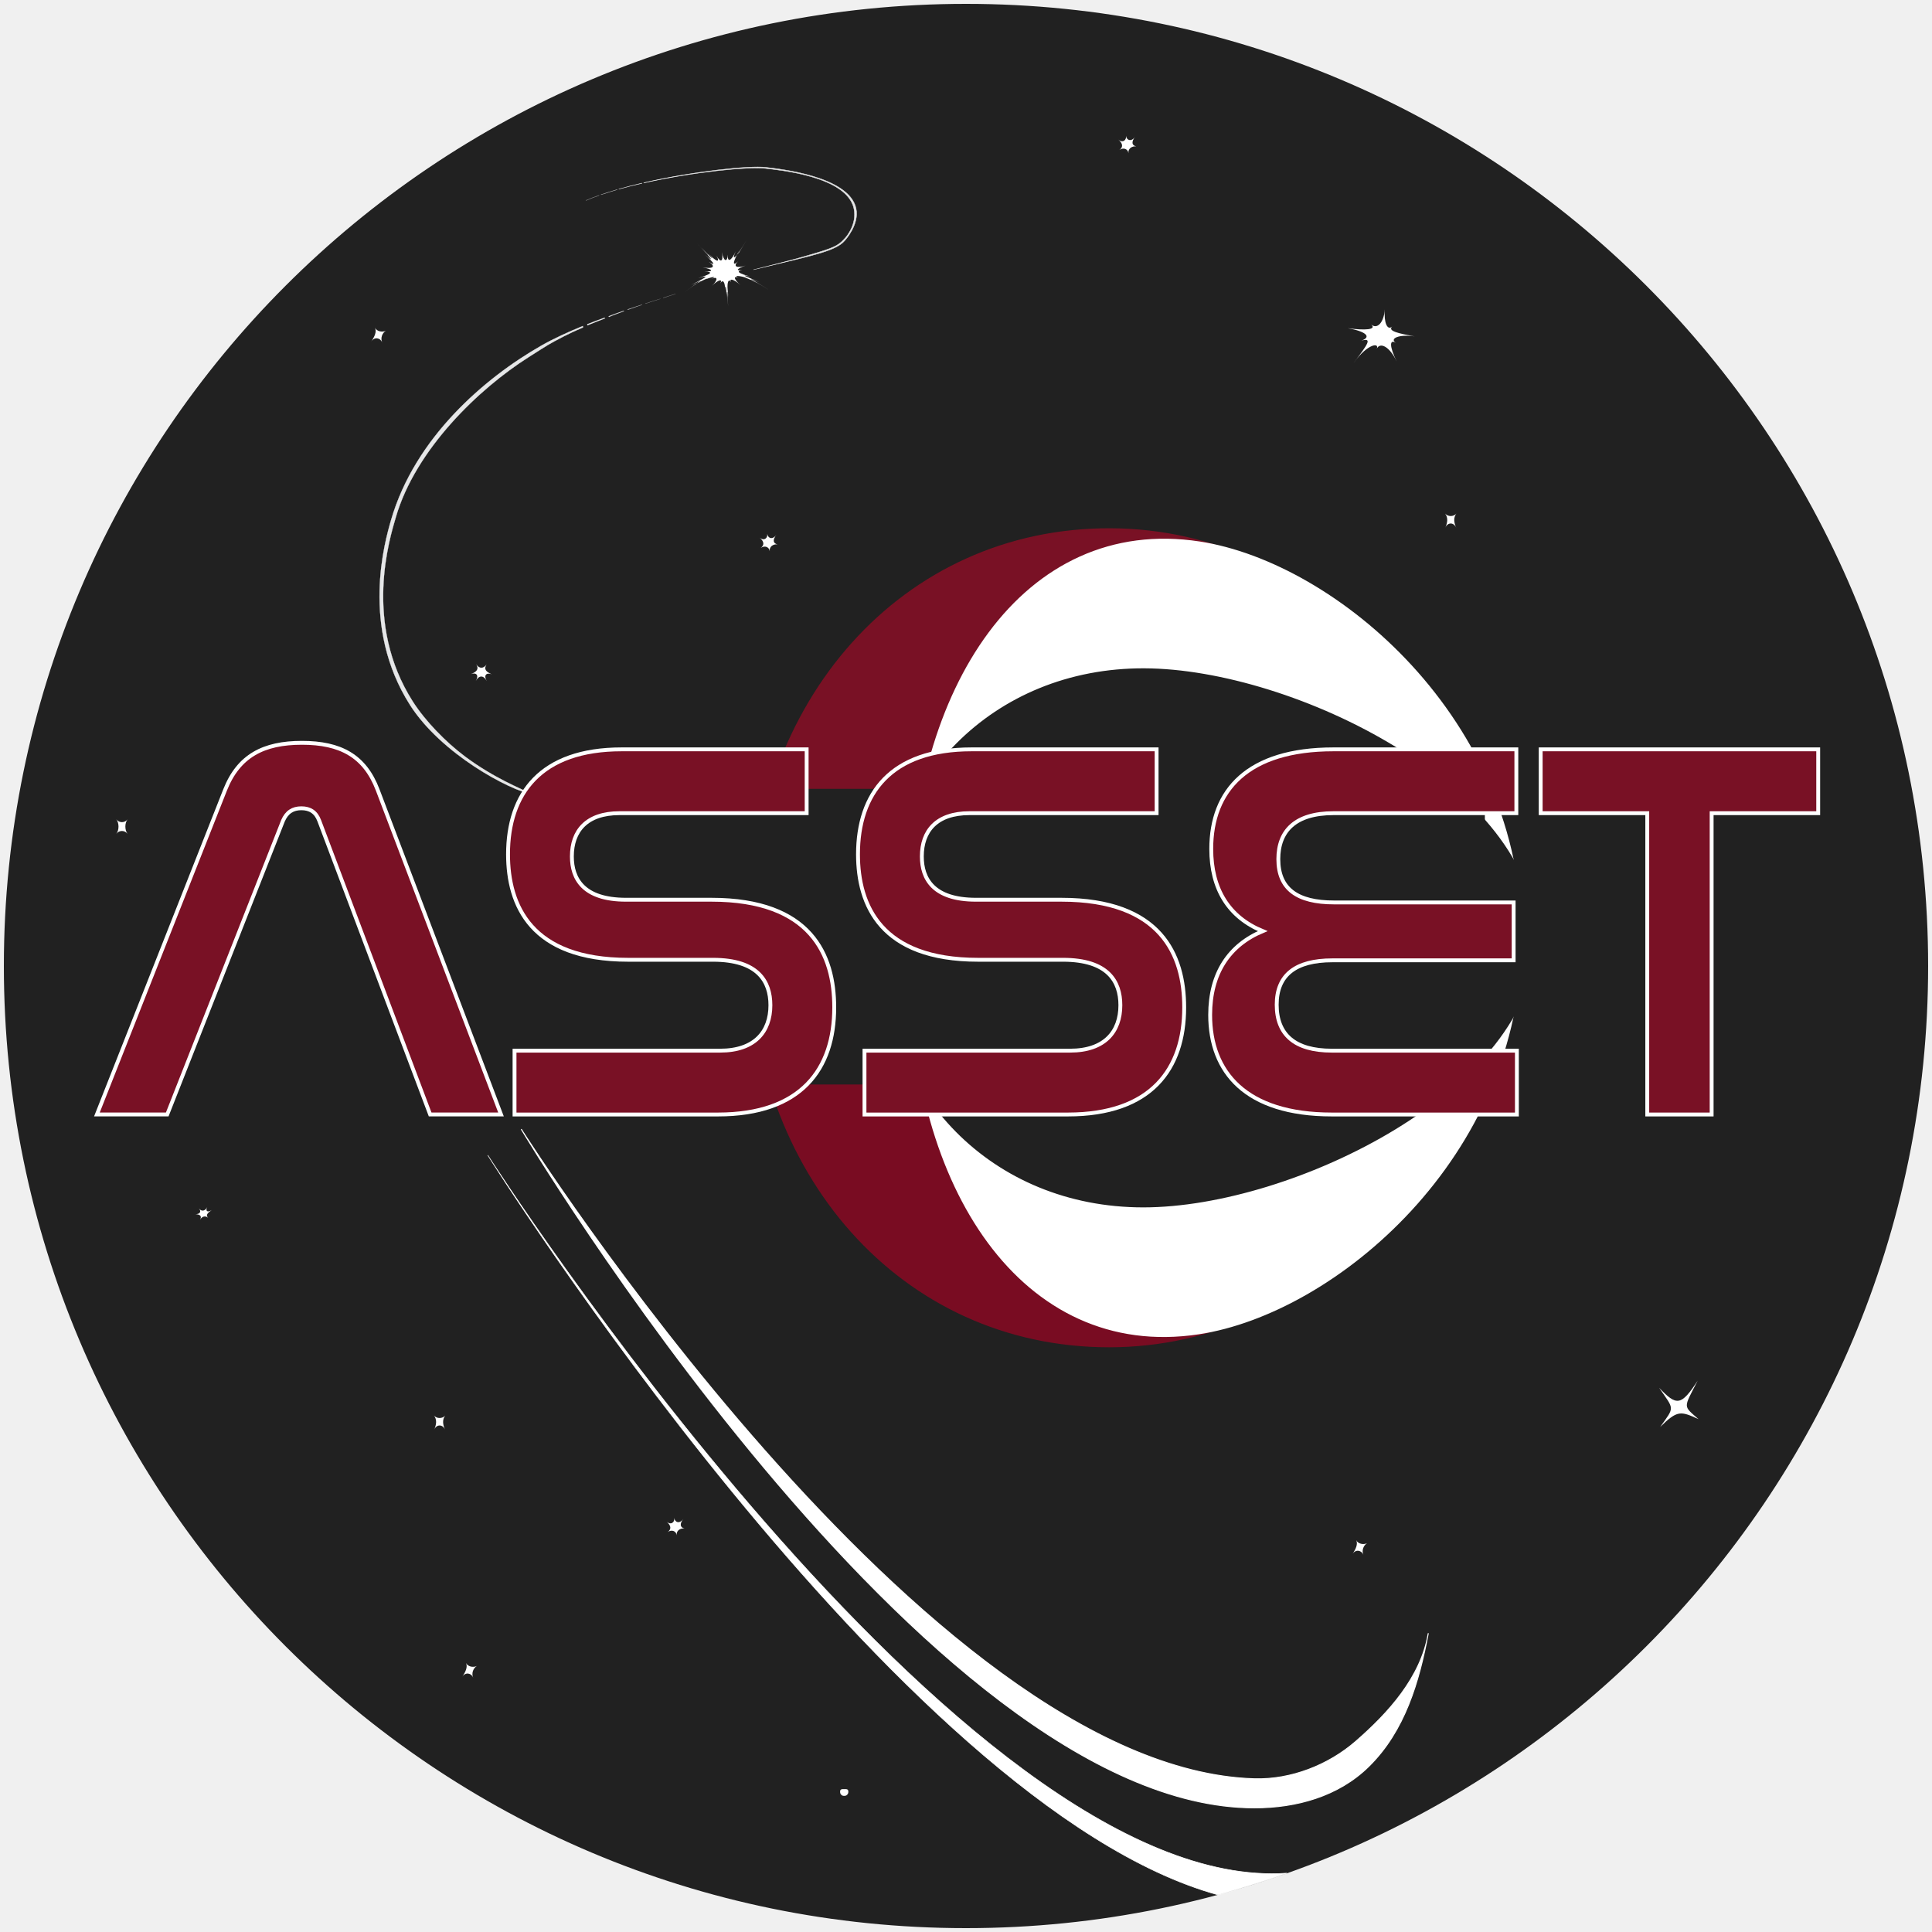
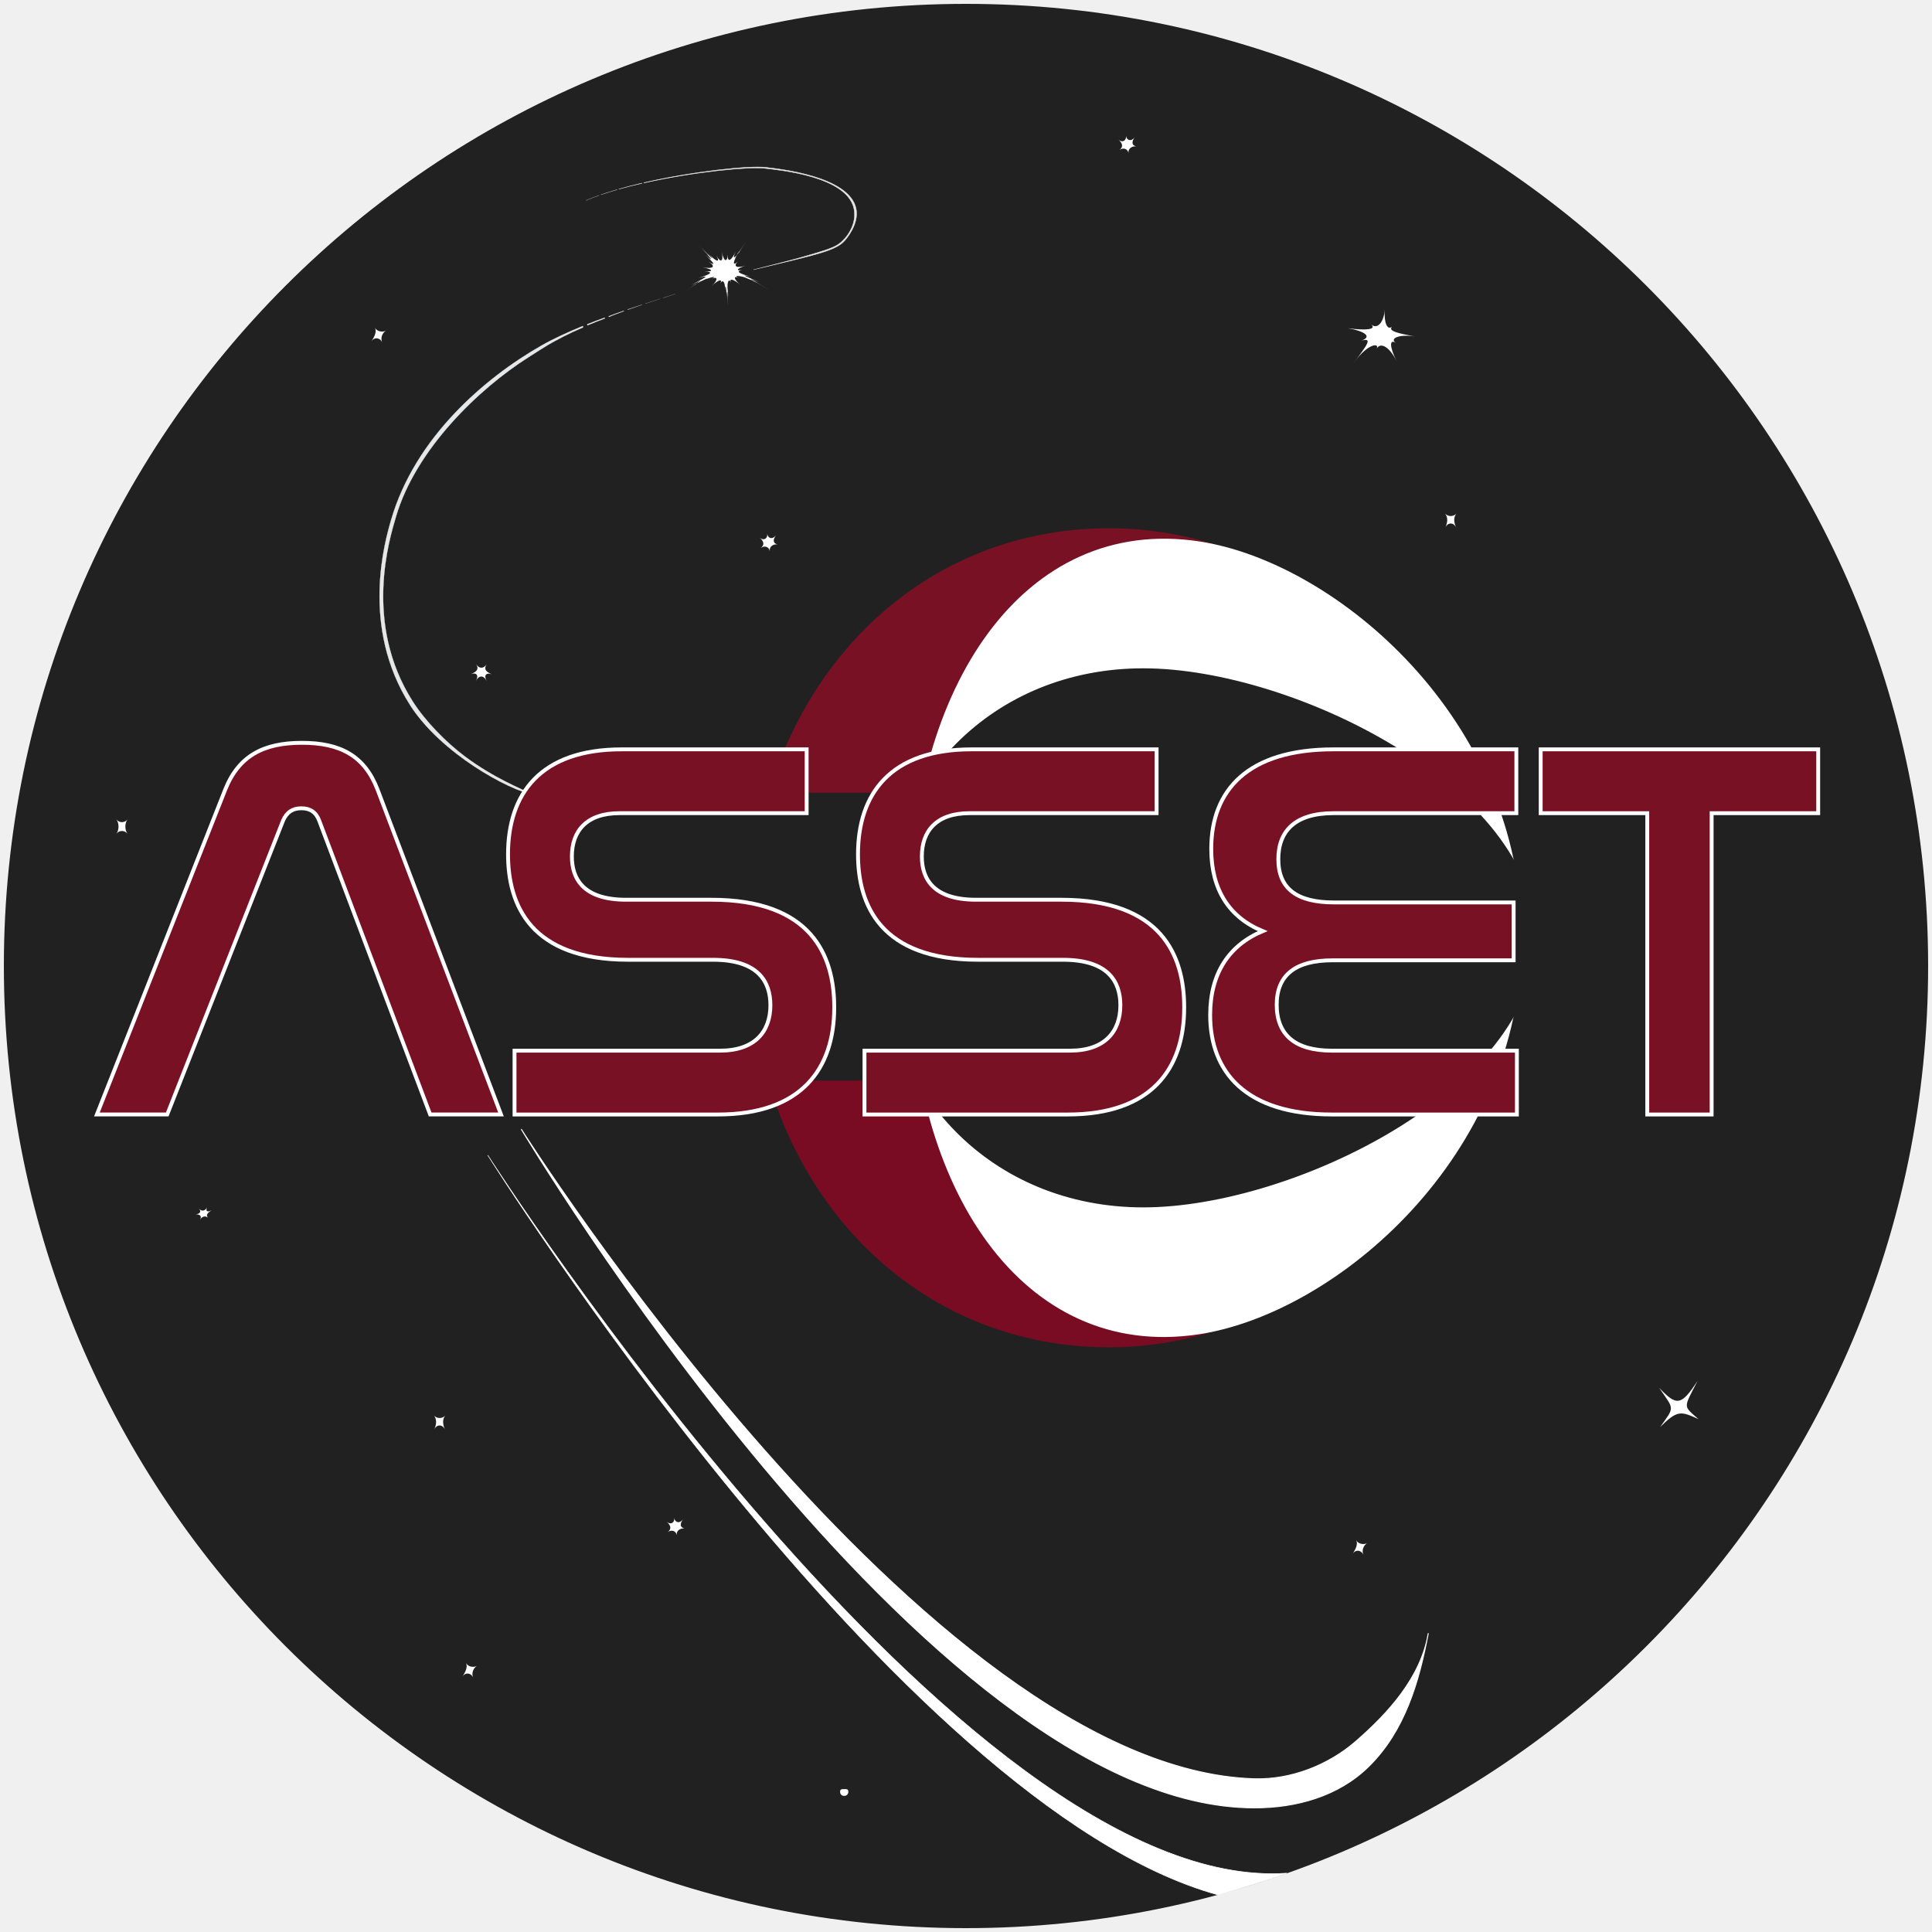
<svg xmlns="http://www.w3.org/2000/svg" xmlns:xlink="http://www.w3.org/1999/xlink" viewBox="0 0 500 500">
  <defs>
    <style>
      .cls-1 {
        stroke-width: .15px;
      }

      .cls-1, .cls-2, .cls-3, .cls-4 {
        fill: #fff;
      }

-       .cls-1, .cls-3, .cls-5, .cls-6, .cls-7, .cls-8, .cls-9, .cls-10, .cls-11, .cls-12 {
+       .cls-1, .cls-3, .cls-5, .cls-6, .cls-7, .cls-8, .cls-9, .cls-10, .cls-11, .cls-12, .cls-13 {
        stroke-miterlimit: 10;
      }

-       .cls-1, .cls-3, .cls-4, .cls-6, .cls-9, .cls-11 {
+       .cls-1, .cls-3, .cls-4, .cls-8, .cls-10, .cls-12 {
        stroke: #fff;
      }

      .cls-3 {
        stroke-width: .25px;
      }

-       .cls-13 {
+       .cls-14 {
        stroke: #791124;
      }

-       .cls-13, .cls-4, .cls-14 {
+       .cls-14, .cls-4, .cls-15 {
        stroke-linecap: round;
        stroke-linejoin: round;
        stroke-width: .97px;
      }

-       .cls-13, .cls-9 {
+       .cls-14, .cls-10 {
        fill: #791125;
      }

-       .cls-15, .cls-5 {
+       .cls-16, .cls-5 {
        opacity: .8;
      }

-       .cls-15, .cls-5, .cls-16, .cls-6, .cls-7, .cls-17, .cls-18, .cls-10, .cls-19, .cls-12 {
+       .cls-16, .cls-5, .cls-17, .cls-7, .cls-8, .cls-18, .cls-19, .cls-11, .cls-20, .cls-13 {
        fill: #e6e7e8;
      }

-       .cls-5, .cls-7, .cls-10, .cls-12 {
+       .cls-5, .cls-7, .cls-11, .cls-13 {
        stroke: #e6e7e8;
        stroke-width: .1px;
      }

-       .cls-14 {
+       .cls-17 {
+         opacity: .7;
+       }
+ 
+       .cls-6, .cls-9 {
+         fill: #212121;
+         stroke: #212121;
+       }
+ 
+       .cls-15 {
        fill: #790c22;
        stroke: #790c22;
      }

-       .cls-16 {
-         opacity: .7;
-       }
- 
-       .cls-6 {
-         stroke-width: .05px;
-       }
- 
-       .cls-7, .cls-17 {
+       .cls-7, .cls-18 {
        opacity: .6;
      }

      .cls-8 {
-         fill: #212121;
-         stroke: #212121;
+         stroke-width: .05px;
+       }
+ 
+       .cls-9 {
        stroke-width: 3px;
      }

-       .cls-19, .cls-12 {
+       .cls-20, .cls-13 {
        opacity: .9;
      }

-       .cls-11 {
+       .cls-12 {
        fill: none;
        stroke-width: .03px;
      }
    </style>
    <symbol id="Square_Star" data-name="Square Star" viewBox="0 0 3.99 3.99">
      <path class="cls-2" d="m3.99,3.99c-1.04-1.04-2.96-1.04-3.99,0C1.04,2.96,1.04,1.04,0,0c1.04,1.04,2.96,1.04,3.99,0-1.04,1.04-1.04,2.96,0,3.99Z" />
    </symbol>
    <symbol id="Swoop" viewBox="0 0 234.99 175.86">
      <path class="cls-3" d="m234.86,130.55c-1.91,11.42-10.35,20.66-18.78,27.99-7.07,6.15-16.79,9.95-26.21,9.67C104.88,165.68.11.07.11.07.11.07,104.84,175.73,189.87,175.73c10.81,0,21.73-2.98,29.59-10.72,9.36-9.21,13.04-21.95,15.4-34.47Z" />
    </symbol>
  </defs>
  <g id="Layer_1" data-name="Layer 1">
-     <circle class="cls-8" cx="250" cy="250" r="247.5" />
+     <circle class="cls-9" cx="250" cy="250" r="247.5" />
  </g>
  <g id="Stars">
    <path class="cls-2" d="m350.37,93.84c3.72-4.85,4.82-6.48,1.95-5.68,2.85-1.02.97-2.45-3.54-3.22,4.5.6,7.63.41,6.06-.99,1.54,1.39,3.3-.42,3.55-3.89-.28,3.47.66,5.58,1.92,4.44-1.3,1.18,1.75,1.81,5.79,2.56-4.04-.62-6.62.57-4.82,1.69-1.76-1.12-1.69.99.2,4.82-1.89-3.98-4.38-5.14-5.22-3.23.89-1.71-2.2-1.55-5.88,3.5Z" />
    <path class="cls-2" d="m125.96,176.24c-.81-1.53-2-1.54-2.83,0,.85-1.44.23-2.27-1.24-1.8,1.48-.58,2.13-1.27,1.36-2.54.74,1.2,1.91,1.21,2.68.02-.79,1.26-.16,1.95,1.32,2.57-1.47-.51-2.11.33-1.28,1.76Z" />
    <path class="cls-2" d="m98.91,88.62c-.48-1.19-1.98-1.56-2.85-.2.9-1.33,1.47-2.58.99-3.6.44.93,1.86,1.26,2.8.77-.95.62-1.43,1.91-.94,3.04Z" />
    <use width="3.99" height="3.99" transform="translate(30.1 212.04) scale(.73 .94)" xlink:href="#Square_Star" />
    <path class="cls-2" d="m198.78,74.9c-4.59-2.94-6.19-3.12-2.45-1.51-3.67-1.82-5.18-2.09-2.53-1.29-2.62-.93-4.13-.8-2.65-.19-1.46-.62-1.22.34.46,1.87-1.67-1.57-3.01-1.82-2.43-.75-.58-1.09-1.05.01-.86,1.96-.19-1.95-.09-.8.2,2.11-.29-2.9-.33-1.73-.08,2.13-.26-3.86-.46-4.98-.38-2.04-.08-2.94-.32-4.06-.44-2.04.12-2.02-.53-3.04-1.2-1.82.67-1.2-.52-.99-2.15.64,1.63-1.6,1.5-2.56-.23-1.79,1.74-.74.3-.71-2.5.56,2.84-1.13,1.43-.91-2.33,1.23,3.84-1.92,2.37-1.66-2.21,1.73,4.59-3.38,5.86-3.79,1.89-1.95,3.9-2.05,5.02-2.61,1.83-1.81,3.16-.93,4.11-1.6,1.65-1.68,2.46.04,2.14-.54-.55-1.09,2.69.52,3.58-.15,1.57-1.45,2,1.27,1.47.36-.92-1.77,2.4,2.08,1.84,1.22-.97-1.81,2.82,2.95,1.98,2.31-1.5-1.59,3.48,3.91,4.36,4.5,1.58,1.52,2.78,3.06,3.72,3.69,1.66,1.37,2.05,2.35,3.28,2.72,2.17.71,1.1,2.02,1.89,1.51,1.41-.92.47,2.44,1.35,2.81,1.58.68-.23,2.13.9,1.65,2-.89-1.11,2.52-.12,1.91,1.74-1.22-1.87,3.09-1.24,2.27,1.11-1.72-2.35,3.99-3.13,4.81-1.37,1.73-1.75,3.12-2.3,4.09-.95,1.87-1.34,2.24-1.32,3.29.06,1.97-1.38,1.33-.27,1.84,1.97,1.08-2.24.78-2.73,1.41-.85,1.15-1.88.3-.71.99,2.06,1.67-2.8-.56-1.37-.17,2.38,1.48-3.83-1.44-2.36-1.07,2.24,1.87Z" />
    <path class="cls-2" d="m175.14,397.34c-.15-1.14-1.32-1.56-2.33-.85,1.04-.81.83-1.71-.31-2.7,1.12.99,2.17.19,1.99-.96.17,1.18,1.38,1.64,2.37.24-1.02,1.32-.88,2.24.29,2.49-1.16-.11-2.18.62-2.01,1.78Z" />
    <g>
      <path class="cls-2" d="m219.54,463.7c0,.62-.47,1.08-1.06,1.06-.58.03-1.06-.43-1.06-1.06,0-.63.42-.69,1.06-.68.64-.02,1.06.04,1.06.68Z" />
-       <path class="cls-11" d="m219.54,463.7c0,.62-.47,1.08-1.06,1.06-.58.03-1.06-.43-1.06-1.06,0-.63.42-.69,1.06-.68.64-.02,1.06.04,1.06.68Z" />
+       <path class="cls-12" d="m219.54,463.7c0,.62-.47,1.08-1.06,1.06-.58.03-1.06-.43-1.06-1.06,0-.63.42-.69,1.06-.68.64-.02,1.06.04,1.06.68Z" />
    </g>
    <path class="cls-2" d="m429.39,359.17c4.49,4.68,5.63,4.81,9.97-1.86-3.73,7.28-3.84,6.38.22,9.97-4.67-2.13-5.46-2.36-9.94,2.03,3.85-5.39,3.67-4.38-.25-10.14Z" />
    <path class="cls-2" d="m51.77,315.67c.54-.96,0-1.4-1.19-1.43,1.18-.04,1.6-.64.88-1.53.7.94,1.64.75,2.2-.38-.58,1.04-.02,1.6,1.14.82-1.16.83-1.61,1.33-.91,2.05-.68-.64-1.6-.46-2.11.47Z" />
    <path class="cls-2" d="m115.22,370.09c-.63-1.57-2.28-1.57-2.9,0,.69-1.48.76-2.74,0-3.74.73.84,2.17.84,2.9,0-.76,1-.69,2.26,0,3.74Z" />
    <path class="cls-2" d="m122.46,434.18c-.48-1.19-1.98-1.56-2.85-.2.9-1.33,1.47-2.58.99-3.6.45.93,1.86,1.26,2.8.77-.95.62-1.44,1.91-.94,3.04Z" />
    <path class="cls-2" d="m199.21,142.66c-.15-1.14-1.32-1.56-2.33-.85,1.04-.81.83-1.71-.31-2.7,1.12.99,2.17.19,1.99-.96.17,1.18,1.38,1.64,2.37.24-1.02,1.32-.88,2.24.29,2.49-1.16-.11-2.18.62-2.01,1.78Z" />
    <path class="cls-2" d="m292.05,39.66c-.15-1.14-1.32-1.56-2.33-.85,1.04-.81.83-1.71-.31-2.7,1.12.99,2.17.19,1.99-.96.17,1.18,1.38,1.64,2.37.24-1.02,1.32-.88,2.24.29,2.49-1.16-.11-2.18.62-2.01,1.78Z" />
    <path class="cls-2" d="m376.9,136.66c-.63-1.57-2.28-1.57-2.9,0,.69-1.48.76-2.74,0-3.74.73.84,2.17.84,2.9,0-.76,1-.69,2.26,0,3.74Z" />
    <path class="cls-2" d="m352.85,402.4c-.48-1.19-1.98-1.56-2.85-.2.9-1.33,1.47-2.58.99-3.6.44.93,1.86,1.26,2.8.77-.95.62-1.43,1.91-.94,3.04Z" />
  </g>
  <g id="Lines">
    <use width="234.99" height="175.86" transform="translate(134.78 292.14)" xlink:href="#Swoop" />
    <path class="cls-1" d="m333.06,484.77c-84.23,5.92-206.83-185.81-206.83-185.81,0,0,105.73,168.52,189,191.43l4.48-1.3,4.58-1.4,3.24-1.03,2.48-.82,3.04-1.07Z" />
-     <path class="cls-14" d="m194.42,242.56c-.02.91-.03,1.82-.03,2.73,0,58.18,39.07,102.9,92.65,102.9s97.02-47.16,97.02-105.34c0-.1,0-.2,0-.3h-189.64Z" />
+     <path class="cls-15" d="m194.42,242.56c-.02.91-.03,1.82-.03,2.73,0,58.18,39.07,102.9,92.65,102.9s97.02-47.16,97.02-105.34c0-.1,0-.2,0-.3h-189.64Z" />
    <path class="cls-4" d="m236.15,242.56c-.12,2.64-.18,5.27-.18,7.89,0,56.32,28.75,101.25,74.18,94.39,35.14-5.3,83.18-45.66,83.18-101.98,0-.1,0-.2,0-.3h-157.18Z" />
-     <path class="cls-8" d="m229.68,242.56c-.02.62-.04,1.25-.04,1.87,0,37.62,27.94,66.54,66.25,66.54s100.13-30.5,100.13-68.12c0-.1,0-.2,0-.3h-166.33Z" />
-     <path class="cls-13" d="m194.42,242.56c-.02-.91-.02-1.82-.02-2.73.17-58.18,39.37-102.79,92.95-102.63,53.58.16,96.88,47.45,96.71,105.63,0,.1,0,.2,0,.3l-189.64-.56Z" />
+     <path class="cls-9" d="m229.68,242.56c-.02.62-.04,1.25-.04,1.87,0,37.62,27.94,66.54,66.25,66.54s100.13-30.5,100.13-68.12c0-.1,0-.2,0-.3h-166.33Z" />
+     <path class="cls-14" d="m194.42,242.56c-.02-.91-.02-1.82-.02-2.73.17-58.18,39.37-102.79,92.95-102.63,53.58.16,96.88,47.45,96.71,105.63,0,.1,0,.2,0,.3l-189.64-.56Z" />
    <path class="cls-4" d="m236.14,242.68c-.11-2.64-.17-5.27-.16-7.89.17-56.32,29.05-101.16,74.46-94.17,35.12,5.41,83.05,45.9,82.88,102.23,0,.1,0,.2,0,.3l-157.18-.46Z" />
-     <path class="cls-8" d="m229.68,242.68c-.01-.62-.04-1.25-.04-1.87.11-37.62,28.14-66.46,66.45-66.35s100.04,30.79,99.92,68.41c0,.1,0,.2,0,.3l-166.33-.48Z" />
-     <polygon class="cls-8" points="129.42 242.11 382.78 242.11 382.78 205.65 256.03 205.65 129.27 205.65 129.27 242.41 129.27 279.16 256.03 279.16 382.78 279.16 382.78 242.41 382.78 242.11 129.42 242.11" />
-     <path class="cls-18" d="m156.54,82.3s-.04-.07-.07-.11c-1.72.64-2.81,1-4.52,1.7.01.08.02.17.04.25,0,.03.02.06.03.09,1.63-.69,2.77-1.11,4.6-1.82-.03-.04-.06-.07-.08-.1Z" />
-     <path class="cls-19" d="m161.43,80.4c-.13.05-.13.04-.26.08-.27.09-.35.13-.62.23-.14.05-.29.1-.43.15-.36.13-.73.26-1.1.39-.33.12-.41.16-.75.28-.35.13-.46.19-.81.32,0,.01.01.02.02.04.05.07.09.13.13.17.26-.1.27-.12.52-.22.24-.09.23-.1.47-.2.33-.13.67-.25,1-.37.16-.06.32-.12.48-.18.19-.07.38-.14.57-.21.24-.09.3-.12.54-.21.15-.05.16-.05.31-.11-.02-.05-.04-.11-.06-.17Z" />
-     <path class="cls-15" d="m166.16,78.81c-.47.15-.79.26-1.28.42-.24.08-.48.16-.72.24-.46.15-.93.31-1.41.47-.18.06-.16.04-.34.1.02.05.04.11.06.16.04-.02.09-.03.13-.05.36-.13.53-.18.88-.31.41-.15.82-.29,1.22-.43.4-.14.79-.28,1.17-.41.16-.06.16-.06.32-.11-.01-.03-.03-.06-.04-.09Z" />
-     <path class="cls-16" d="m170.9,77.32s-.09.03-.14.04c-.29.09-.47.13-.79.23-.32.1-.65.2-.99.31-.26.08-.53.17-.81.26-.44.14-.67.23-1.14.38,0,.03.02.06.03.09.17-.06.1-.06.27-.12.31-.11.84-.28,1.45-.48.57-.18,1.21-.38,1.82-.58.16-.05.17-.04.33-.09,0-.02-.02-.03-.03-.05Z" />
-     <path class="cls-6" d="m136.78,92.44c5.54-3.51,4.97-3.22,9.22-5.44,1.27-.66,2.97-1.44,4.91-2.28,0-.03-.02-.06-.03-.09-.02-.09-.03-.17-.04-.26-3.91,1.6-7.67,3.32-10.73,5.07-14.75,8.41-32.73,23.9-38.89,45.11-1.58,5.44-8.01,27.62,4.89,47.89,8.01,12.58,25.67,22.09,31.89,23.21-3.05-1.46-10.26-4.33-17.67-9.87-4.97-3.72-10.29-9.18-13.51-14.24-12.9-20.28-5.96-42.26-4.38-47.7,5.09-17.55,21.52-33.27,34.33-41.39Z" />
-     <path class="cls-17" d="m174.8,76.04s-.09.03-.14.04c-.29.09.26-.08-.05.02-.32.1-.65.2-.99.31-.26.08-.53.17-.81.26-.44.14-.71.23-1.19.38,0,.03.02.06.03.09.17-.06.15-.05.31-.11.31-.11.84-.28,1.45-.48.57-.18.34-.12.96-.31.16-.05.31-.09.46-.14,0-.02-.02-.03-.03-.05Z" />
+     <path class="cls-9" d="m229.68,242.68c-.01-.62-.04-1.25-.04-1.87.11-37.62,28.14-66.46,66.45-66.35s100.04,30.79,99.92,68.41c0,.1,0,.2,0,.3l-166.33-.48Z" />
+     <polygon class="cls-6" points="129.42 242.11 382.78 242.11 382.78 205.65 256.03 205.65 129.27 205.65 129.27 242.41 129.27 279.16 256.03 279.16 382.78 279.16 382.78 242.41 382.78 242.11 129.42 242.11" />
+     <path class="cls-19" d="m156.54,82.3s-.04-.07-.07-.11c-1.72.64-2.81,1-4.52,1.7.01.08.02.17.04.25,0,.03.02.06.03.09,1.63-.69,2.77-1.11,4.6-1.82-.03-.04-.06-.07-.08-.1Z" />
+     <path class="cls-20" d="m161.43,80.4c-.13.05-.13.04-.26.08-.27.09-.35.13-.62.23-.14.05-.29.1-.43.15-.36.13-.73.26-1.1.39-.33.12-.41.16-.75.28-.35.13-.46.19-.81.32,0,.01.01.02.02.04.05.07.09.13.13.17.26-.1.27-.12.52-.22.24-.09.23-.1.47-.2.33-.13.67-.25,1-.37.16-.06.32-.12.48-.18.19-.07.38-.14.57-.21.24-.09.3-.12.54-.21.15-.05.16-.05.31-.11-.02-.05-.04-.11-.06-.17Z" />
+     <path class="cls-16" d="m166.16,78.81c-.47.15-.79.26-1.28.42-.24.08-.48.16-.72.24-.46.15-.93.31-1.41.47-.18.06-.16.04-.34.1.02.05.04.11.06.16.04-.02.09-.03.13-.05.36-.13.53-.18.88-.31.41-.15.82-.29,1.22-.43.4-.14.79-.28,1.17-.41.16-.06.16-.06.32-.11-.01-.03-.03-.06-.04-.09Z" />
+     <path class="cls-17" d="m170.9,77.32s-.09.03-.14.04c-.29.09-.47.13-.79.23-.32.1-.65.2-.99.31-.26.08-.53.17-.81.26-.44.14-.67.23-1.14.38,0,.03.02.06.03.09.17-.06.1-.06.27-.12.31-.11.84-.28,1.45-.48.57-.18,1.21-.38,1.82-.58.16-.05.17-.04.33-.09,0-.02-.02-.03-.03-.05Z" />
+     <path class="cls-8" d="m136.78,92.44c5.54-3.51,4.97-3.22,9.22-5.44,1.27-.66,2.97-1.44,4.91-2.28,0-.03-.02-.06-.03-.09-.02-.09-.03-.17-.04-.26-3.91,1.6-7.67,3.32-10.73,5.07-14.75,8.41-32.73,23.9-38.89,45.11-1.58,5.44-8.01,27.62,4.89,47.89,8.01,12.58,25.67,22.09,31.89,23.21-3.05-1.46-10.26-4.33-17.67-9.87-4.97-3.72-10.29-9.18-13.51-14.24-12.9-20.28-5.96-42.26-4.38-47.7,5.09-17.55,21.52-33.27,34.33-41.39Z" />
+     <path class="cls-18" d="m174.8,76.04s-.09.03-.14.04c-.29.09.26-.08-.05.02-.32.1-.65.2-.99.31-.26.08-.53.17-.81.26-.44.14-.71.23-1.19.38,0,.03.02.06.03.09.17-.06.15-.05.31-.11.31-.11.84-.28,1.45-.48.57-.18.34-.12.96-.31.16-.05.31-.09.46-.14,0-.02-.02-.03-.03-.05Z" />
    <path class="cls-7" d="m155.03,50.56c-1.21.43-2.36.87-3.42,1.33,1.07-.46,2.22-.9,3.42-1.32,0,0,0,0,0,0Z" />
    <path class="cls-5" d="m159.67,49.08c-1.44.42-2.84.86-4.16,1.32,0,0,0,0,0,0,1.33-.46,2.72-.89,4.17-1.31,0,0,0-.01,0-.02Z" />
-     <path class="cls-12" d="m166.1,47.4c-2.03.47-4.03.98-5.94,1.53,0,0,0,.01.01.02,1.92-.54,3.92-1.04,5.96-1.5-.01-.01-.02-.03-.03-.04Z" />
-     <path class="cls-10" d="m221.56,54c-1.76-8.42-19.92-10.28-23.39-10.69-4.2-.5-18.57,1-31.55,3.98.01.01.02.03.03.05,12.93-2.9,27.21-4.26,31.41-3.76,3.47.42,21.18,2.01,22.94,10.43.84,4.02-1.96,7.24-2.17,7.48-1.59,1.76-2.26,2.37-7.19,3.86-1.11.33-2.43.72-4.01,1.18-2.52.73-9.97,2.64-12.63,3.27,2.65-.63,6.48-1.54,11.11-2.67,5.43-1.32,8.2-2.17,10-3.06,1.09-.54,1.84-1.02,2.56-1.86.2-.24,3.73-4.17,2.89-8.19Z" />
+     <path class="cls-13" d="m166.1,47.4c-2.03.47-4.03.98-5.94,1.53,0,0,0,.01.01.02,1.92-.54,3.92-1.04,5.96-1.5-.01-.01-.02-.03-.03-.04Z" />
+     <path class="cls-11" d="m221.56,54c-1.76-8.42-19.92-10.28-23.39-10.69-4.2-.5-18.57,1-31.55,3.98.01.01.02.03.03.05,12.93-2.9,27.21-4.26,31.41-3.76,3.47.42,21.18,2.01,22.94,10.43.84,4.02-1.96,7.24-2.17,7.48-1.59,1.76-2.26,2.37-7.19,3.86-1.11.33-2.43.72-4.01,1.18-2.52.73-9.97,2.64-12.63,3.27,2.65-.63,6.48-1.54,11.11-2.67,5.43-1.32,8.2-2.17,10-3.06,1.09-.54,1.84-1.02,2.56-1.86.2-.24,3.73-4.17,2.89-8.19Z" />
  </g>
  <g id="ASSET">
    <g>
-       <path class="cls-9" d="m43.28,288.42h-18.2l33.18-84c3.5-8.82,9.94-12.18,19.88-12.18s16.24,3.36,19.6,12.18l31.92,84h-18.34l-28.7-76.02c-.84-2.24-2.38-3.22-4.62-3.22s-3.78.98-4.76,3.22l-29.96,76.02Z" />
-       <path class="cls-9" d="m208.76,193.93v16.52h-48.44c-8.54,0-12.32,4.62-12.32,11.2,0,5.74,2.94,11.2,14,11.2h22.12c25.76,0,31.78,14.28,31.78,27.86,0,15.96-8.54,27.72-30.1,27.72h-52.64v-16.52h53.2c8.96,0,13.02-4.9,13.02-11.76,0-6.16-3.22-11.76-14.84-11.76h-21.98c-25.2,0-31.08-14.14-31.08-27.3,0-15.68,8.4-27.16,29.4-27.16h47.88Z" />
-       <path class="cls-9" d="m299.33,193.93v16.52h-48.44c-8.54,0-12.32,4.62-12.32,11.2,0,5.74,2.94,11.2,14,11.2h22.12c25.76,0,31.78,14.28,31.78,27.86,0,15.96-8.54,27.72-30.1,27.72h-52.64v-16.52h53.2c8.96,0,13.02-4.9,13.02-11.76,0-6.16-3.22-11.76-14.84-11.76h-21.98c-25.2,0-31.08-14.14-31.08-27.3,0-15.68,8.4-27.16,29.4-27.16h47.88Z" />
-       <path class="cls-9" d="m392.43,193.93v16.52h-47.32c-9.94,0-14.28,4.62-14.28,11.9,0,7.7,4.9,11.2,14.42,11.2h46.48v14.98h-46.9c-9.52,0-14.42,3.78-14.42,11.48s4.62,11.9,14.28,11.9h47.88v16.52h-47.88c-22.4,0-31.5-11.06-31.5-25.76,0-10.78,4.9-18.06,13.58-21.7-8.82-3.64-13.3-10.92-13.3-21.28,0-15.12,9.38-25.76,31.64-25.76h47.32Z" />
-       <path class="cls-9" d="m470.55,193.93v16.52h-27.58v77.98h-16.66v-77.98h-27.58v-16.52h71.82Z" />
+       <path class="cls-10" d="m43.28,288.42h-18.2l33.18-84c3.5-8.82,9.94-12.18,19.88-12.18s16.24,3.36,19.6,12.18l31.92,84h-18.34l-28.7-76.02c-.84-2.24-2.38-3.22-4.62-3.22s-3.78.98-4.76,3.22l-29.96,76.02Z" />
+       <path class="cls-10" d="m208.76,193.93v16.52h-48.44c-8.54,0-12.32,4.62-12.32,11.2,0,5.74,2.94,11.2,14,11.2h22.12c25.76,0,31.78,14.28,31.78,27.86,0,15.96-8.54,27.72-30.1,27.72h-52.64v-16.52h53.2c8.96,0,13.02-4.9,13.02-11.76,0-6.16-3.22-11.76-14.84-11.76h-21.98c-25.2,0-31.08-14.14-31.08-27.3,0-15.68,8.4-27.16,29.4-27.16h47.88Z" />
+       <path class="cls-10" d="m299.33,193.93v16.52h-48.44c-8.54,0-12.32,4.62-12.32,11.2,0,5.74,2.94,11.2,14,11.2h22.12c25.76,0,31.78,14.28,31.78,27.86,0,15.96-8.54,27.72-30.1,27.72h-52.64v-16.52h53.2c8.96,0,13.02-4.9,13.02-11.76,0-6.16-3.22-11.76-14.84-11.76h-21.98c-25.2,0-31.08-14.14-31.08-27.3,0-15.68,8.4-27.16,29.4-27.16h47.88Z" />
+       <path class="cls-10" d="m392.43,193.93v16.52h-47.32c-9.94,0-14.28,4.62-14.28,11.9,0,7.7,4.9,11.2,14.42,11.2h46.48v14.98h-46.9c-9.52,0-14.42,3.78-14.42,11.48s4.62,11.9,14.28,11.9h47.88v16.52h-47.88c-22.4,0-31.5-11.06-31.5-25.76,0-10.78,4.9-18.06,13.58-21.7-8.82-3.64-13.3-10.92-13.3-21.28,0-15.12,9.38-25.76,31.64-25.76h47.32Z" />
+       <path class="cls-10" d="m470.55,193.93v16.52h-27.58v77.98h-16.66v-77.98h-27.58v-16.52h71.82Z" />
    </g>
  </g>
</svg>
